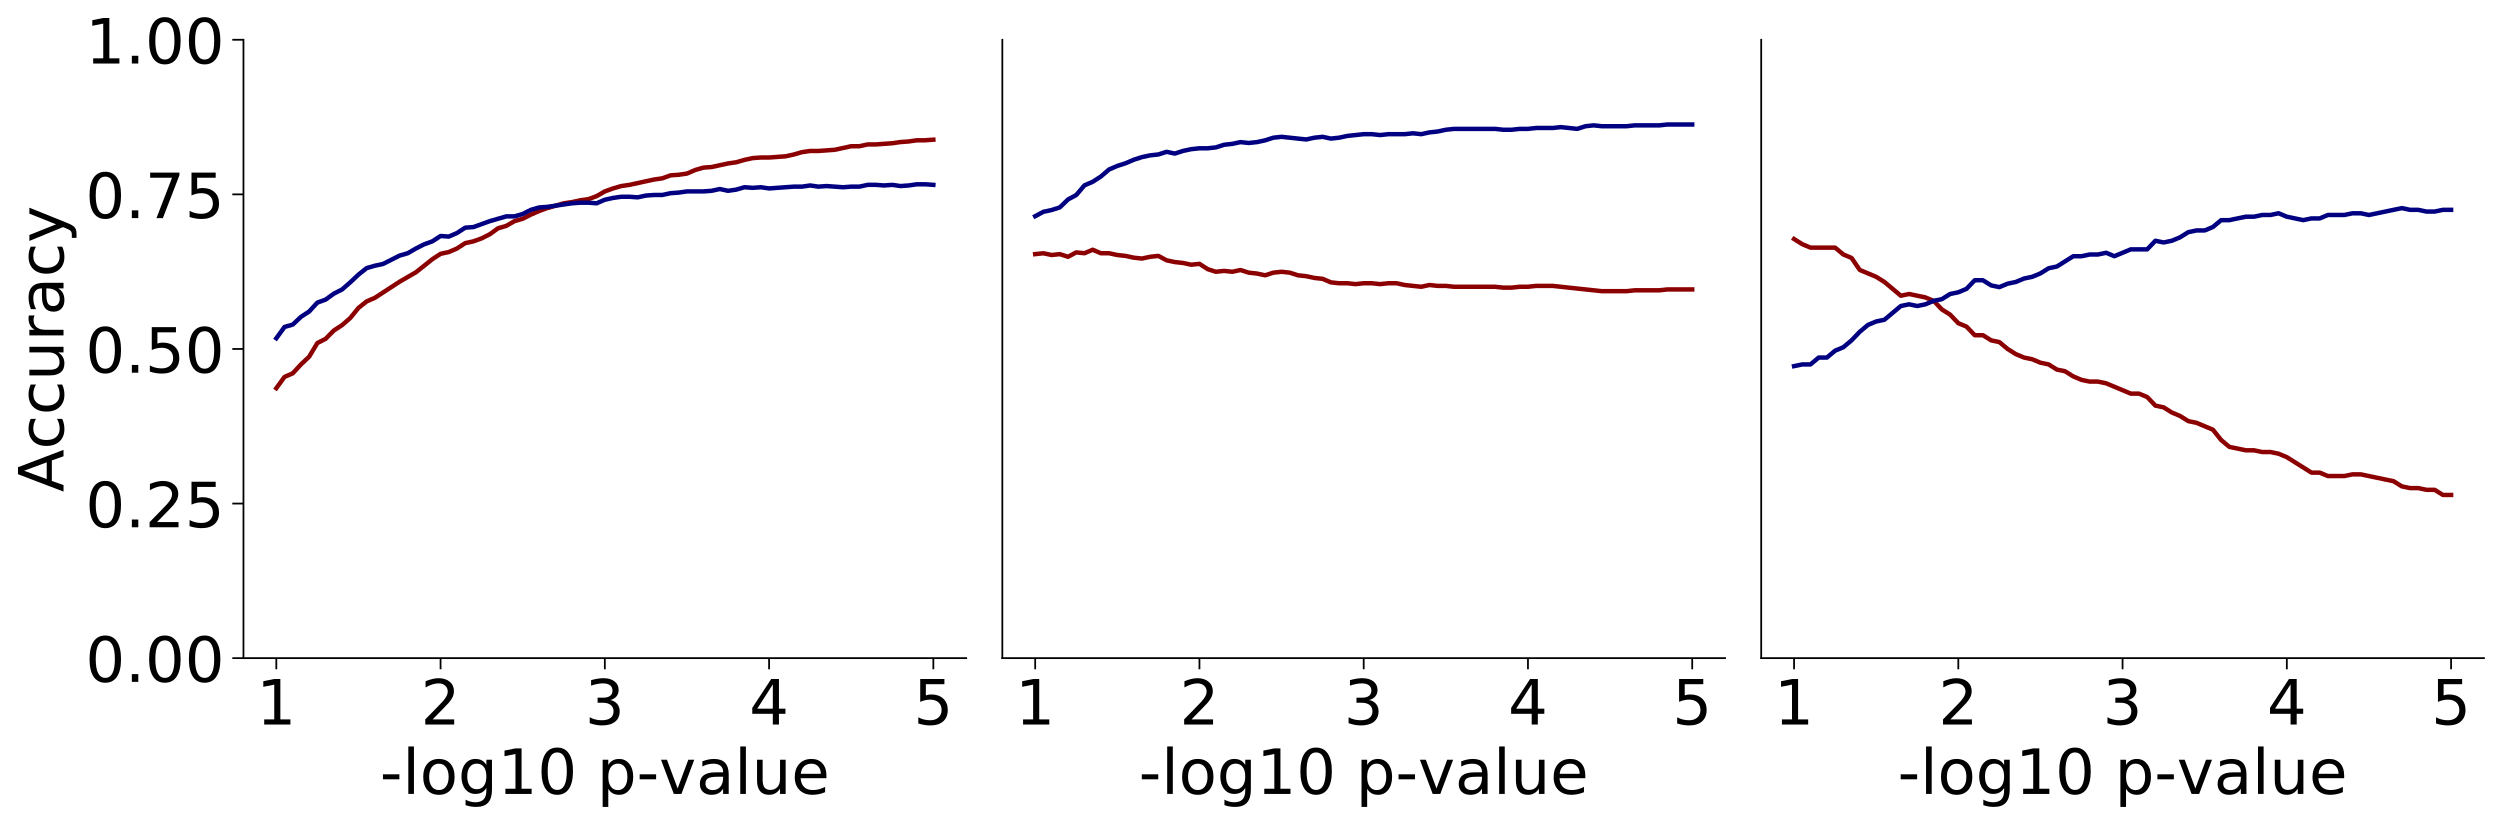
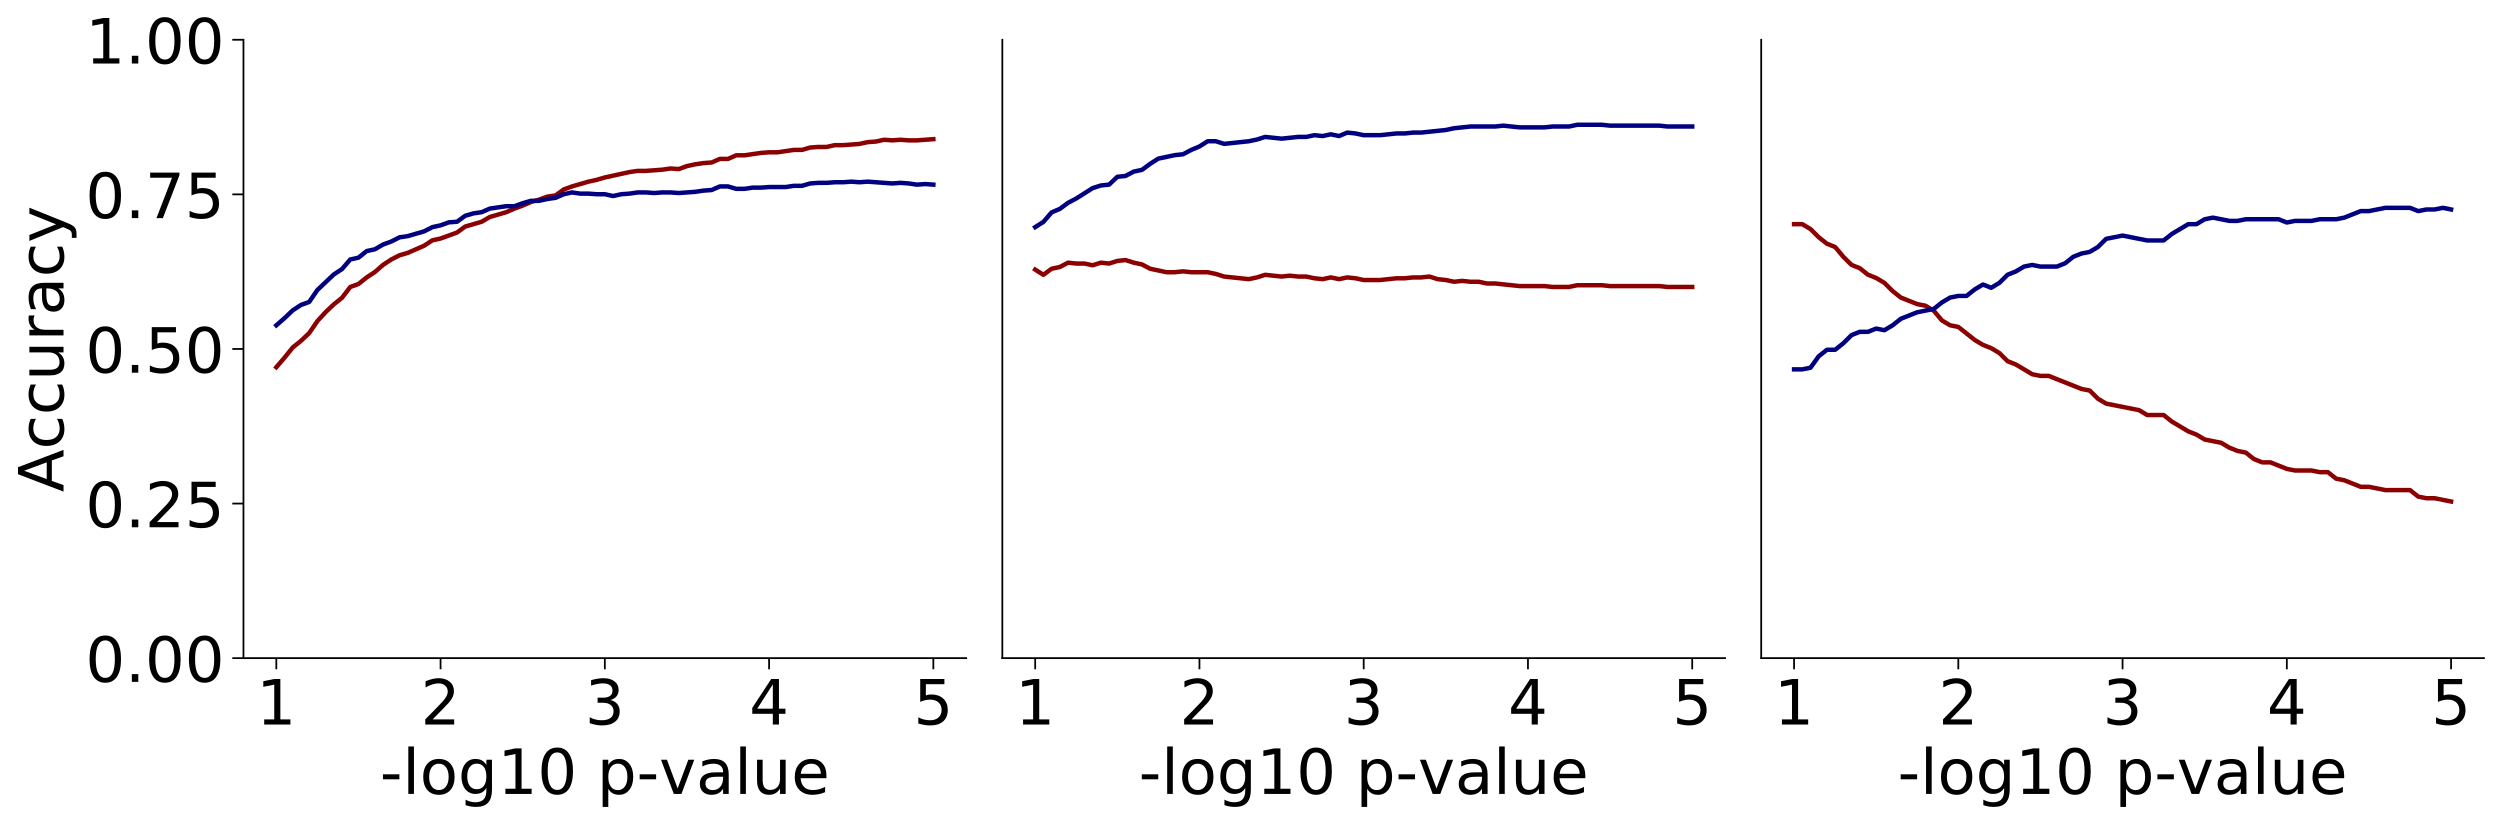
<svg xmlns="http://www.w3.org/2000/svg" xmlns:xlink="http://www.w3.org/1999/xlink" height="368.935pt" version="1.1" viewBox="0 0 1120.743 368.935" width="1120.743pt">
  <defs>
    <style type="text/css">
*{stroke-linecap:butt;stroke-linejoin:round;}
  </style>
  </defs>
  <g id="figure_1">
    <g id="patch_1">
      <path d="M 0 368.935  L 1120.743 368.935  L 1120.743 0  L 0 0  z " style="fill:none;" />
    </g>
    <g id="axes_1">
      <g id="patch_2">
        <path d="M 109.142 295.038  L 433.142 295.038  L 433.142 17.838  L 109.142 17.838  z " style="fill:none;" />
      </g>
      <g id="matplotlib.axis_1">
        <g id="xtick_1">
          <g id="line2d_1">
            <defs>
-               <path d="M 0 0  L 0 5  " id="mf6ce40c70f" style="stroke:#000000;stroke-width:0.8;" />
-             </defs>
-             <g>
-               <use style="stroke:#000000;stroke-width:0.8;" x="123.87" xlink:href="#mf6ce40c70f" y="295.038" />
+               <path d="M 0 0  L 0 5  " id="mcca55fee75" style="stroke:#000000;stroke-width:0.8;" />
+             </defs>
+             <g>
+               <use style="stroke:#000000;stroke-width:0.8;" x="123.87" xlink:href="#mcca55fee75" y="295.038" />
            </g>
          </g>
          <g id="text_1">
            <defs>
              <path d="M 12.406 8.297  L 28.516 8.297  L 28.516 63.922  L 10.984 60.406  L 10.984 69.391  L 28.422 72.906  L 38.281 72.906  L 38.281 8.297  L 54.391 8.297  L 54.391 0  L 12.406 0  z " id="DejaVuSans-49" />
            </defs>
            <g transform="translate(114.9623 324.8134)scale(0.28 -0.28)">
              <use xlink:href="#DejaVuSans-49" />
            </g>
          </g>
        </g>
        <g id="xtick_2">
          <g id="line2d_2">
            <g>
-               <use style="stroke:#000000;stroke-width:0.8;" x="197.506" xlink:href="#mf6ce40c70f" y="295.038" />
+               <use style="stroke:#000000;stroke-width:0.8;" x="197.506" xlink:href="#mcca55fee75" y="295.038" />
            </g>
          </g>
          <g id="text_2">
            <defs>
              <path d="M 19.188 8.297  L 53.609 8.297  L 53.609 0  L 7.328 0  L 7.328 8.297  Q 12.938 14.109 22.625 23.891  Q 32.328 33.688 34.812 36.531  Q 39.547 41.844 41.422 45.531  Q 43.312 49.219 43.312 52.781  Q 43.312 58.594 39.234 62.25  Q 35.156 65.922 28.609 65.922  Q 23.969 65.922 18.812 64.312  Q 13.672 62.703 7.812 59.422  L 7.812 69.391  Q 13.766 71.781 18.938 73  Q 24.125 74.219 28.422 74.219  Q 39.75 74.219 46.484 68.547  Q 53.219 62.891 53.219 53.422  Q 53.219 48.922 51.531 44.891  Q 49.859 40.875 45.406 35.406  Q 44.188 33.984 37.641 27.219  Q 31.109 20.453 19.188 8.297  z " id="DejaVuSans-50" />
            </defs>
            <g transform="translate(188.5986 324.8134)scale(0.28 -0.28)">
              <use xlink:href="#DejaVuSans-50" />
            </g>
          </g>
        </g>
        <g id="xtick_3">
          <g id="line2d_3">
            <g>
-               <use style="stroke:#000000;stroke-width:0.8;" x="271.142" xlink:href="#mf6ce40c70f" y="295.038" />
+               <use style="stroke:#000000;stroke-width:0.8;" x="271.142" xlink:href="#mcca55fee75" y="295.038" />
            </g>
          </g>
          <g id="text_3">
            <defs>
              <path d="M 40.578 39.312  Q 47.656 37.797 51.625 33  Q 55.609 28.219 55.609 21.188  Q 55.609 10.406 48.188 4.484  Q 40.766 -1.422 27.094 -1.422  Q 22.516 -1.422 17.656 -0.516  Q 12.797 0.391 7.625 2.203  L 7.625 11.719  Q 11.719 9.328 16.594 8.109  Q 21.484 6.891 26.812 6.891  Q 36.078 6.891 40.938 10.547  Q 45.797 14.203 45.797 21.188  Q 45.797 27.641 41.281 31.266  Q 36.766 34.906 28.719 34.906  L 20.219 34.906  L 20.219 43.016  L 29.109 43.016  Q 36.375 43.016 40.234 45.922  Q 44.094 48.828 44.094 54.297  Q 44.094 59.906 40.109 62.906  Q 36.141 65.922 28.719 65.922  Q 24.656 65.922 20.016 65.031  Q 15.375 64.156 9.812 62.312  L 9.812 71.094  Q 15.438 72.656 20.344 73.438  Q 25.25 74.219 29.594 74.219  Q 40.828 74.219 47.359 69.109  Q 53.906 64.016 53.906 55.328  Q 53.906 49.266 50.438 45.094  Q 46.969 40.922 40.578 39.312  z " id="DejaVuSans-51" />
            </defs>
            <g transform="translate(262.235 324.8134)scale(0.28 -0.28)">
              <use xlink:href="#DejaVuSans-51" />
            </g>
          </g>
        </g>
        <g id="xtick_4">
          <g id="line2d_4">
            <g>
-               <use style="stroke:#000000;stroke-width:0.8;" x="344.779" xlink:href="#mf6ce40c70f" y="295.038" />
+               <use style="stroke:#000000;stroke-width:0.8;" x="344.779" xlink:href="#mcca55fee75" y="295.038" />
            </g>
          </g>
          <g id="text_4">
            <defs>
              <path d="M 37.797 64.312  L 12.891 25.391  L 37.797 25.391  z M 35.203 72.906  L 47.609 72.906  L 47.609 25.391  L 58.016 25.391  L 58.016 17.188  L 47.609 17.188  L 47.609 0  L 37.797 0  L 37.797 17.188  L 4.891 17.188  L 4.891 26.703  z " id="DejaVuSans-52" />
            </defs>
            <g transform="translate(335.8714 324.8134)scale(0.28 -0.28)">
              <use xlink:href="#DejaVuSans-52" />
            </g>
          </g>
        </g>
        <g id="xtick_5">
          <g id="line2d_5">
            <g>
-               <use style="stroke:#000000;stroke-width:0.8;" x="418.415" xlink:href="#mf6ce40c70f" y="295.038" />
+               <use style="stroke:#000000;stroke-width:0.8;" x="418.415" xlink:href="#mcca55fee75" y="295.038" />
            </g>
          </g>
          <g id="text_5">
            <defs>
              <path d="M 10.797 72.906  L 49.516 72.906  L 49.516 64.594  L 19.828 64.594  L 19.828 46.734  Q 21.969 47.469 24.109 47.828  Q 26.266 48.188 28.422 48.188  Q 40.625 48.188 47.75 41.5  Q 54.891 34.812 54.891 23.391  Q 54.891 11.625 47.562 5.094  Q 40.234 -1.422 26.906 -1.422  Q 22.312 -1.422 17.547 -0.641  Q 12.797 0.141 7.719 1.703  L 7.719 11.625  Q 12.109 9.234 16.797 8.062  Q 21.484 6.891 26.703 6.891  Q 35.156 6.891 40.078 11.328  Q 45.016 15.766 45.016 23.391  Q 45.016 31 40.078 35.438  Q 35.156 39.891 26.703 39.891  Q 22.75 39.891 18.812 39.016  Q 14.891 38.141 10.797 36.281  z " id="DejaVuSans-53" />
            </defs>
            <g transform="translate(409.5077 324.8134)scale(0.28 -0.28)">
              <use xlink:href="#DejaVuSans-53" />
            </g>
          </g>
        </g>
        <g id="text_6">
          <defs>
            <path d="M 4.891 31.391  L 31.203 31.391  L 31.203 23.391  L 4.891 23.391  z " id="DejaVuSans-45" />
            <path d="M 9.422 75.984  L 18.406 75.984  L 18.406 0  L 9.422 0  z " id="DejaVuSans-108" />
            <path d="M 30.609 48.391  Q 23.391 48.391 19.188 42.75  Q 14.984 37.109 14.984 27.297  Q 14.984 17.484 19.156 11.844  Q 23.344 6.203 30.609 6.203  Q 37.797 6.203 41.984 11.859  Q 46.188 17.531 46.188 27.297  Q 46.188 37.016 41.984 42.703  Q 37.797 48.391 30.609 48.391  z M 30.609 56  Q 42.328 56 49.016 48.375  Q 55.719 40.766 55.719 27.297  Q 55.719 13.875 49.016 6.219  Q 42.328 -1.422 30.609 -1.422  Q 18.844 -1.422 12.172 6.219  Q 5.516 13.875 5.516 27.297  Q 5.516 40.766 12.172 48.375  Q 18.844 56 30.609 56  z " id="DejaVuSans-111" />
            <path d="M 45.406 27.984  Q 45.406 37.75 41.375 43.109  Q 37.359 48.484 30.078 48.484  Q 22.859 48.484 18.828 43.109  Q 14.797 37.75 14.797 27.984  Q 14.797 18.266 18.828 12.891  Q 22.859 7.516 30.078 7.516  Q 37.359 7.516 41.375 12.891  Q 45.406 18.266 45.406 27.984  z M 54.391 6.781  Q 54.391 -7.172 48.188 -13.984  Q 42 -20.797 29.203 -20.797  Q 24.469 -20.797 20.266 -20.094  Q 16.062 -19.391 12.109 -17.922  L 12.109 -9.188  Q 16.062 -11.328 19.922 -12.344  Q 23.781 -13.375 27.781 -13.375  Q 36.625 -13.375 41.016 -8.766  Q 45.406 -4.156 45.406 5.172  L 45.406 9.625  Q 42.625 4.781 38.281 2.391  Q 33.938 0 27.875 0  Q 17.828 0 11.672 7.656  Q 5.516 15.328 5.516 27.984  Q 5.516 40.672 11.672 48.328  Q 17.828 56 27.875 56  Q 33.938 56 38.281 53.609  Q 42.625 51.219 45.406 46.391  L 45.406 54.688  L 54.391 54.688  z " id="DejaVuSans-103" />
            <path d="M 31.781 66.406  Q 24.172 66.406 20.328 58.906  Q 16.5 51.422 16.5 36.375  Q 16.5 21.391 20.328 13.891  Q 24.172 6.391 31.781 6.391  Q 39.453 6.391 43.281 13.891  Q 47.125 21.391 47.125 36.375  Q 47.125 51.422 43.281 58.906  Q 39.453 66.406 31.781 66.406  z M 31.781 74.219  Q 44.047 74.219 50.516 64.516  Q 56.984 54.828 56.984 36.375  Q 56.984 17.969 50.516 8.266  Q 44.047 -1.422 31.781 -1.422  Q 19.531 -1.422 13.062 8.266  Q 6.594 17.969 6.594 36.375  Q 6.594 54.828 13.062 64.516  Q 19.531 74.219 31.781 74.219  z " id="DejaVuSans-48" />
            <path id="DejaVuSans-32" />
            <path d="M 18.109 8.203  L 18.109 -20.797  L 9.078 -20.797  L 9.078 54.688  L 18.109 54.688  L 18.109 46.391  Q 20.953 51.266 25.266 53.625  Q 29.594 56 35.594 56  Q 45.562 56 51.781 48.094  Q 58.016 40.188 58.016 27.297  Q 58.016 14.406 51.781 6.484  Q 45.562 -1.422 35.594 -1.422  Q 29.594 -1.422 25.266 0.953  Q 20.953 3.328 18.109 8.203  z M 48.688 27.297  Q 48.688 37.203 44.609 42.844  Q 40.531 48.484 33.406 48.484  Q 26.266 48.484 22.188 42.844  Q 18.109 37.203 18.109 27.297  Q 18.109 17.391 22.188 11.75  Q 26.266 6.109 33.406 6.109  Q 40.531 6.109 44.609 11.75  Q 48.688 17.391 48.688 27.297  z " id="DejaVuSans-112" />
            <path d="M 2.984 54.688  L 12.5 54.688  L 29.594 8.797  L 46.688 54.688  L 56.203 54.688  L 35.688 0  L 23.484 0  z " id="DejaVuSans-118" />
            <path d="M 34.281 27.484  Q 23.391 27.484 19.188 25  Q 14.984 22.516 14.984 16.5  Q 14.984 11.719 18.141 8.906  Q 21.297 6.109 26.703 6.109  Q 34.188 6.109 38.703 11.406  Q 43.219 16.703 43.219 25.484  L 43.219 27.484  z M 52.203 31.203  L 52.203 0  L 43.219 0  L 43.219 8.297  Q 40.141 3.328 35.547 0.953  Q 30.953 -1.422 24.312 -1.422  Q 15.922 -1.422 10.953 3.297  Q 6 8.016 6 15.922  Q 6 25.141 12.172 29.828  Q 18.359 34.516 30.609 34.516  L 43.219 34.516  L 43.219 35.406  Q 43.219 41.609 39.141 45  Q 35.062 48.391 27.688 48.391  Q 23 48.391 18.547 47.266  Q 14.109 46.141 10.016 43.891  L 10.016 52.203  Q 14.938 54.109 19.578 55.047  Q 24.219 56 28.609 56  Q 40.484 56 46.344 49.844  Q 52.203 43.703 52.203 31.203  z " id="DejaVuSans-97" />
            <path d="M 8.5 21.578  L 8.5 54.688  L 17.484 54.688  L 17.484 21.922  Q 17.484 14.156 20.5 10.266  Q 23.531 6.391 29.594 6.391  Q 36.859 6.391 41.078 11.031  Q 45.312 15.672 45.312 23.688  L 45.312 54.688  L 54.297 54.688  L 54.297 0  L 45.312 0  L 45.312 8.406  Q 42.047 3.422 37.719 1  Q 33.406 -1.422 27.688 -1.422  Q 18.266 -1.422 13.375 4.438  Q 8.5 10.297 8.5 21.578  z M 31.109 56  z " id="DejaVuSans-117" />
            <path d="M 56.203 29.594  L 56.203 25.203  L 14.891 25.203  Q 15.484 15.922 20.484 11.062  Q 25.484 6.203 34.422 6.203  Q 39.594 6.203 44.453 7.469  Q 49.312 8.734 54.109 11.281  L 54.109 2.781  Q 49.266 0.734 44.188 -0.344  Q 39.109 -1.422 33.891 -1.422  Q 20.797 -1.422 13.156 6.188  Q 5.516 13.812 5.516 26.812  Q 5.516 40.234 12.766 48.109  Q 20.016 56 32.328 56  Q 43.359 56 49.781 48.891  Q 56.203 41.797 56.203 29.594  z M 47.219 32.234  Q 47.125 39.594 43.094 43.984  Q 39.062 48.391 32.422 48.391  Q 24.906 48.391 20.391 44.141  Q 15.875 39.891 15.188 32.172  z " id="DejaVuSans-101" />
          </defs>
          <g transform="translate(170.3075 355.9122)scale(0.28 -0.28)">
            <use xlink:href="#DejaVuSans-45" />
            <use x="36.084" xlink:href="#DejaVuSans-108" />
            <use x="63.867" xlink:href="#DejaVuSans-111" />
            <use x="125.049" xlink:href="#DejaVuSans-103" />
            <use x="188.525" xlink:href="#DejaVuSans-49" />
            <use x="252.148" xlink:href="#DejaVuSans-48" />
            <use x="315.771" xlink:href="#DejaVuSans-32" />
            <use x="347.559" xlink:href="#DejaVuSans-112" />
            <use x="411.035" xlink:href="#DejaVuSans-45" />
            <use x="447.088" xlink:href="#DejaVuSans-118" />
            <use x="506.268" xlink:href="#DejaVuSans-97" />
            <use x="567.547" xlink:href="#DejaVuSans-108" />
            <use x="595.33" xlink:href="#DejaVuSans-117" />
            <use x="658.709" xlink:href="#DejaVuSans-101" />
          </g>
        </g>
      </g>
      <g id="matplotlib.axis_2">
        <g id="ytick_1">
          <g id="line2d_6">
            <defs>
-               <path d="M 0 0  L -5 0  " id="m9603eeb26a" style="stroke:#000000;stroke-width:0.8;" />
-             </defs>
-             <g>
-               <use style="stroke:#000000;stroke-width:0.8;" x="109.142" xlink:href="#m9603eeb26a" y="295.038" />
+               <path d="M 0 0  L -5 0  " id="m289a3513b4" style="stroke:#000000;stroke-width:0.8;" />
+             </defs>
+             <g>
+               <use style="stroke:#000000;stroke-width:0.8;" x="109.142" xlink:href="#m289a3513b4" y="295.038" />
            </g>
          </g>
          <g id="text_7">
            <defs>
              <path d="M 10.688 12.406  L 21 12.406  L 21 0  L 10.688 0  z " id="DejaVuSans-46" />
            </defs>
            <g transform="translate(38.29875 305.6756)scale(0.28 -0.28)">
              <use xlink:href="#DejaVuSans-48" />
              <use x="63.623" xlink:href="#DejaVuSans-46" />
              <use x="95.41" xlink:href="#DejaVuSans-48" />
              <use x="159.033" xlink:href="#DejaVuSans-48" />
            </g>
          </g>
        </g>
        <g id="ytick_2">
          <g id="line2d_7">
            <g>
-               <use style="stroke:#000000;stroke-width:0.8;" x="109.142" xlink:href="#m9603eeb26a" y="225.738" />
+               <use style="stroke:#000000;stroke-width:0.8;" x="109.142" xlink:href="#m289a3513b4" y="225.738" />
            </g>
          </g>
          <g id="text_8">
            <g transform="translate(38.29875 236.3756)scale(0.28 -0.28)">
              <use xlink:href="#DejaVuSans-48" />
              <use x="63.623" xlink:href="#DejaVuSans-46" />
              <use x="95.41" xlink:href="#DejaVuSans-50" />
              <use x="159.033" xlink:href="#DejaVuSans-53" />
            </g>
          </g>
        </g>
        <g id="ytick_3">
          <g id="line2d_8">
            <g>
-               <use style="stroke:#000000;stroke-width:0.8;" x="109.142" xlink:href="#m9603eeb26a" y="156.438" />
+               <use style="stroke:#000000;stroke-width:0.8;" x="109.142" xlink:href="#m289a3513b4" y="156.438" />
            </g>
          </g>
          <g id="text_9">
            <g transform="translate(38.29875 167.0756)scale(0.28 -0.28)">
              <use xlink:href="#DejaVuSans-48" />
              <use x="63.623" xlink:href="#DejaVuSans-46" />
              <use x="95.41" xlink:href="#DejaVuSans-53" />
              <use x="159.033" xlink:href="#DejaVuSans-48" />
            </g>
          </g>
        </g>
        <g id="ytick_4">
          <g id="line2d_9">
            <g>
-               <use style="stroke:#000000;stroke-width:0.8;" x="109.142" xlink:href="#m9603eeb26a" y="87.138" />
+               <use style="stroke:#000000;stroke-width:0.8;" x="109.142" xlink:href="#m289a3513b4" y="87.138" />
            </g>
          </g>
          <g id="text_10">
            <defs>
              <path d="M 8.203 72.906  L 55.078 72.906  L 55.078 68.703  L 28.609 0  L 18.312 0  L 43.219 64.594  L 8.203 64.594  z " id="DejaVuSans-55" />
            </defs>
            <g transform="translate(38.29875 97.77563)scale(0.28 -0.28)">
              <use xlink:href="#DejaVuSans-48" />
              <use x="63.623" xlink:href="#DejaVuSans-46" />
              <use x="95.41" xlink:href="#DejaVuSans-55" />
              <use x="159.033" xlink:href="#DejaVuSans-53" />
            </g>
          </g>
        </g>
        <g id="ytick_5">
          <g id="line2d_10">
            <g>
-               <use style="stroke:#000000;stroke-width:0.8;" x="109.142" xlink:href="#m9603eeb26a" y="17.838" />
+               <use style="stroke:#000000;stroke-width:0.8;" x="109.142" xlink:href="#m289a3513b4" y="17.838" />
            </g>
          </g>
          <g id="text_11">
            <g transform="translate(38.29875 28.47563)scale(0.28 -0.28)">
              <use xlink:href="#DejaVuSans-49" />
              <use x="63.623" xlink:href="#DejaVuSans-46" />
              <use x="95.41" xlink:href="#DejaVuSans-48" />
              <use x="159.033" xlink:href="#DejaVuSans-48" />
            </g>
          </g>
        </g>
        <g id="text_12">
          <defs>
            <path d="M 34.188 63.188  L 20.797 26.906  L 47.609 26.906  z M 28.609 72.906  L 39.797 72.906  L 67.578 0  L 57.328 0  L 50.688 18.703  L 17.828 18.703  L 11.188 0  L 0.781 0  z " id="DejaVuSans-65" />
            <path d="M 48.781 52.594  L 48.781 44.188  Q 44.969 46.297 41.141 47.344  Q 37.312 48.391 33.406 48.391  Q 24.656 48.391 19.812 42.844  Q 14.984 37.312 14.984 27.297  Q 14.984 17.281 19.812 11.734  Q 24.656 6.203 33.406 6.203  Q 37.312 6.203 41.141 7.25  Q 44.969 8.297 48.781 10.406  L 48.781 2.094  Q 45.016 0.344 40.984 -0.531  Q 36.969 -1.422 32.422 -1.422  Q 20.062 -1.422 12.781 6.344  Q 5.516 14.109 5.516 27.297  Q 5.516 40.672 12.859 48.328  Q 20.219 56 33.016 56  Q 37.156 56 41.109 55.141  Q 45.062 54.297 48.781 52.594  z " id="DejaVuSans-99" />
            <path d="M 41.109 46.297  Q 39.594 47.172 37.812 47.578  Q 36.031 48 33.891 48  Q 26.266 48 22.188 43.047  Q 18.109 38.094 18.109 28.812  L 18.109 0  L 9.078 0  L 9.078 54.688  L 18.109 54.688  L 18.109 46.188  Q 20.953 51.172 25.484 53.578  Q 30.031 56 36.531 56  Q 37.453 56 38.578 55.875  Q 39.703 55.766 41.062 55.516  z " id="DejaVuSans-114" />
            <path d="M 32.172 -5.078  Q 28.375 -14.844 24.75 -17.812  Q 21.141 -20.797 15.094 -20.797  L 7.906 -20.797  L 7.906 -13.281  L 13.188 -13.281  Q 16.891 -13.281 18.938 -11.516  Q 21 -9.766 23.484 -3.219  L 25.094 0.875  L 2.984 54.688  L 12.5 54.688  L 29.594 11.922  L 46.688 54.688  L 56.203 54.688  z " id="DejaVuSans-121" />
          </defs>
          <g transform="translate(28.47563 220.5994)rotate(-90)scale(0.28 -0.28)">
            <use xlink:href="#DejaVuSans-65" />
            <use x="68.393" xlink:href="#DejaVuSans-99" />
            <use x="123.373" xlink:href="#DejaVuSans-99" />
            <use x="178.354" xlink:href="#DejaVuSans-117" />
            <use x="241.732" xlink:href="#DejaVuSans-114" />
            <use x="282.846" xlink:href="#DejaVuSans-97" />
            <use x="344.125" xlink:href="#DejaVuSans-99" />
            <use x="399.105" xlink:href="#DejaVuSans-121" />
          </g>
        </g>
      </g>
      <g id="line2d_11">
-         <path clip-path="url(#p3652ba1124)" d="M 123.87 174.029  L 127.552 168.965  L 131.233 167.366  L 134.915 163.368  L 138.597 159.903  L 142.279 153.772  L 145.961 151.907  L 149.643 148.175  L 153.324 145.776  L 157.006 142.578  L 160.688 138.047  L 164.37 135.115  L 168.052 133.516  L 171.733 131.117  L 175.415 128.718  L 179.097 126.319  L 182.779 124.187  L 186.461 122.054  L 190.143 119.122  L 193.824 116.191  L 197.506 113.792  L 201.188 112.992  L 204.87 111.393  L 208.552 108.994  L 212.233 108.194  L 215.915 106.862  L 219.597 104.996  L 223.279 102.331  L 226.961 101.264  L 230.643 99.132  L 234.324 98.066  L 238.006 96.2  L 241.688 94.601  L 245.37 93.268  L 249.052 92.202  L 252.733 91.136  L 256.415 90.603  L 260.097 89.803  L 263.779 89.27  L 267.461 87.937  L 271.142 85.805  L 274.824 84.472  L 278.506 83.406  L 282.188 82.873  L 285.87 82.074  L 289.552 81.274  L 293.233 80.474  L 296.915 79.941  L 300.597 78.609  L 304.279 78.342  L 307.961 77.809  L 311.642 76.21  L 315.324 75.144  L 319.006 74.877  L 322.688 74.077  L 326.37 73.278  L 330.052 72.745  L 333.733 71.679  L 337.415 70.879  L 341.097 70.612  L 344.779 70.612  L 348.461 70.346  L 352.142 70.079  L 355.824 69.28  L 359.506 68.214  L 363.188 67.681  L 366.87 67.681  L 370.552 67.414  L 374.233 67.147  L 377.915 66.348  L 381.597 65.548  L 385.279 65.548  L 388.961 64.749  L 392.642 64.749  L 396.324 64.482  L 400.006 64.216  L 403.688 63.682  L 407.37 63.416  L 411.052 62.883  L 414.733 62.883  L 418.415 62.616  " style="fill:none;stroke:#8b0000;stroke-linecap:square;stroke-width:2;" />
+         <path clip-path="url(#p6871088eb1)" d="M 123.87 164.622  L 127.552 160.329  L 131.233 155.767  L 134.915 152.815  L 138.597 149.327  L 142.279 143.96  L 145.961 139.935  L 149.643 136.446  L 153.324 133.494  L 157.006 128.664  L 160.688 127.322  L 164.37 124.371  L 168.052 121.956  L 171.733 118.735  L 175.415 116.32  L 179.097 114.442  L 182.779 113.368  L 186.461 111.758  L 190.143 110.148  L 193.824 107.733  L 197.506 106.928  L 201.188 105.587  L 204.87 104.245  L 208.552 101.561  L 212.233 100.488  L 215.915 99.415  L 219.597 97.268  L 223.279 96.194  L 226.961 95.121  L 230.643 93.511  L 234.324 92.169  L 238.006 90.559  L 241.688 89.486  L 245.37 88.144  L 249.052 87.607  L 252.733 84.924  L 256.415 83.582  L 260.097 82.509  L 263.779 81.435  L 267.461 80.63  L 271.142 79.557  L 274.824 78.752  L 278.506 77.947  L 282.188 77.142  L 285.87 76.605  L 289.552 76.605  L 293.233 76.337  L 296.915 76.069  L 300.597 75.532  L 304.279 75.8  L 307.961 74.459  L 311.642 73.653  L 315.324 73.117  L 319.006 72.848  L 322.688 71.238  L 326.37 71.238  L 330.052 69.628  L 333.733 69.628  L 337.415 69.092  L 341.097 68.555  L 344.779 68.287  L 348.461 68.287  L 352.142 67.75  L 355.824 67.213  L 359.506 67.213  L 363.188 66.14  L 366.87 65.872  L 370.552 65.872  L 374.233 65.066  L 377.915 65.066  L 381.597 64.798  L 385.279 64.53  L 388.961 63.725  L 392.642 63.456  L 396.324 62.651  L 400.006 62.92  L 403.688 62.651  L 407.37 62.92  L 411.052 62.92  L 414.733 62.651  L 418.415 62.383  " style="fill:none;stroke:#8b0000;stroke-linecap:square;stroke-width:2;" />
      </g>
      <g id="line2d_12">
-         <path clip-path="url(#p3652ba1124)" d="M 123.87 151.64  L 127.552 146.576  L 131.233 145.51  L 134.915 142.045  L 138.597 139.646  L 142.279 135.648  L 145.961 134.315  L 149.643 131.65  L 153.324 129.784  L 157.006 126.586  L 160.688 123.121  L 164.37 120.189  L 168.052 119.122  L 171.733 118.323  L 175.415 116.457  L 179.097 114.591  L 182.779 113.525  L 186.461 111.393  L 190.143 109.527  L 193.824 108.194  L 197.506 105.796  L 201.188 106.062  L 204.87 104.463  L 208.552 102.064  L 212.233 101.797  L 215.915 100.465  L 219.597 99.132  L 223.279 98.066  L 226.961 97  L 230.643 97  L 234.324 95.934  L 238.006 94.068  L 241.688 93.002  L 245.37 92.735  L 249.052 92.202  L 252.733 91.669  L 256.415 91.136  L 260.097 90.869  L 263.779 90.869  L 267.461 91.136  L 271.142 89.537  L 274.824 88.737  L 278.506 88.204  L 282.188 88.204  L 285.87 88.471  L 289.552 87.671  L 293.233 87.404  L 296.915 87.404  L 300.597 86.605  L 304.279 86.338  L 307.961 85.805  L 311.642 85.805  L 315.324 85.805  L 319.006 85.539  L 322.688 84.739  L 326.37 85.539  L 330.052 85.006  L 333.733 83.939  L 337.415 84.206  L 341.097 83.939  L 344.779 84.472  L 348.461 84.206  L 352.142 83.939  L 355.824 83.673  L 359.506 83.673  L 363.188 83.14  L 366.87 83.673  L 370.552 83.406  L 374.233 83.673  L 377.915 83.939  L 381.597 83.673  L 385.279 83.673  L 388.961 82.873  L 392.642 82.873  L 396.324 83.14  L 400.006 82.873  L 403.688 83.406  L 407.37 83.14  L 411.052 82.607  L 414.733 82.607  L 418.415 82.873  " style="fill:none;stroke:#000080;stroke-linecap:square;stroke-width:2;" />
+         <path clip-path="url(#p6871088eb1)" d="M 123.87 145.838  L 127.552 142.618  L 131.233 139.13  L 134.915 136.714  L 138.597 135.373  L 142.279 130.006  L 145.961 126.517  L 149.643 123.029  L 153.324 120.614  L 157.006 116.32  L 160.688 115.515  L 164.37 112.563  L 168.052 111.758  L 171.733 109.612  L 175.415 108.27  L 179.097 106.392  L 182.779 105.855  L 186.461 104.781  L 190.143 103.708  L 193.824 101.83  L 197.506 101.025  L 201.188 99.683  L 204.87 99.415  L 208.552 96.731  L 212.233 95.658  L 215.915 95.121  L 219.597 93.511  L 223.279 92.974  L 226.961 92.438  L 230.643 92.438  L 234.324 91.096  L 238.006 90.023  L 241.688 90.023  L 245.37 89.217  L 249.052 88.681  L 252.733 87.071  L 256.415 86.266  L 260.097 86.802  L 263.779 86.802  L 267.461 87.071  L 271.142 87.071  L 274.824 87.876  L 278.506 87.071  L 282.188 86.802  L 285.87 86.266  L 289.552 86.266  L 293.233 86.534  L 296.915 86.266  L 300.597 86.266  L 304.279 86.534  L 307.961 86.266  L 311.642 85.997  L 315.324 85.461  L 319.006 85.192  L 322.688 83.582  L 326.37 83.582  L 330.052 84.656  L 333.733 84.656  L 337.415 84.119  L 341.097 84.119  L 344.779 83.851  L 348.461 83.851  L 352.142 83.851  L 355.824 83.314  L 359.506 83.314  L 363.188 82.241  L 366.87 81.972  L 370.552 81.972  L 374.233 81.704  L 377.915 81.704  L 381.597 81.435  L 385.279 81.704  L 388.961 81.435  L 392.642 81.704  L 396.324 81.972  L 400.006 82.241  L 403.688 81.972  L 407.37 82.241  L 411.052 82.777  L 414.733 82.509  L 418.415 82.777  " style="fill:none;stroke:#000080;stroke-linecap:square;stroke-width:2;" />
      </g>
      <g id="patch_3">
        <path d="M 109.142 295.038  L 109.142 17.838  " style="fill:none;stroke:#000000;stroke-linecap:square;stroke-linejoin:miter;stroke-width:0.8;" />
      </g>
      <g id="patch_4">
        <path d="M 109.142 295.038  L 433.142 295.038  " style="fill:none;stroke:#000000;stroke-linecap:square;stroke-linejoin:miter;stroke-width:0.8;" />
      </g>
    </g>
    <g id="axes_2">
      <g id="patch_5">
        <path d="M 449.342 295.038  L 773.342 295.038  L 773.342 17.838  L 449.342 17.838  z " style="fill:none;" />
      </g>
      <g id="matplotlib.axis_3">
        <g id="xtick_6">
          <g id="line2d_13">
            <g>
-               <use style="stroke:#000000;stroke-width:0.8;" x="464.07" xlink:href="#mf6ce40c70f" y="295.038" />
+               <use style="stroke:#000000;stroke-width:0.8;" x="464.07" xlink:href="#mcca55fee75" y="295.038" />
            </g>
          </g>
          <g id="text_13">
            <g transform="translate(455.1623 324.8134)scale(0.28 -0.28)">
              <use xlink:href="#DejaVuSans-49" />
            </g>
          </g>
        </g>
        <g id="xtick_7">
          <g id="line2d_14">
            <g>
-               <use style="stroke:#000000;stroke-width:0.8;" x="537.706" xlink:href="#mf6ce40c70f" y="295.038" />
+               <use style="stroke:#000000;stroke-width:0.8;" x="537.706" xlink:href="#mcca55fee75" y="295.038" />
            </g>
          </g>
          <g id="text_14">
            <g transform="translate(528.7986 324.8134)scale(0.28 -0.28)">
              <use xlink:href="#DejaVuSans-50" />
            </g>
          </g>
        </g>
        <g id="xtick_8">
          <g id="line2d_15">
            <g>
-               <use style="stroke:#000000;stroke-width:0.8;" x="611.342" xlink:href="#mf6ce40c70f" y="295.038" />
+               <use style="stroke:#000000;stroke-width:0.8;" x="611.342" xlink:href="#mcca55fee75" y="295.038" />
            </g>
          </g>
          <g id="text_15">
            <g transform="translate(602.435 324.8134)scale(0.28 -0.28)">
              <use xlink:href="#DejaVuSans-51" />
            </g>
          </g>
        </g>
        <g id="xtick_9">
          <g id="line2d_16">
            <g>
-               <use style="stroke:#000000;stroke-width:0.8;" x="684.979" xlink:href="#mf6ce40c70f" y="295.038" />
+               <use style="stroke:#000000;stroke-width:0.8;" x="684.979" xlink:href="#mcca55fee75" y="295.038" />
            </g>
          </g>
          <g id="text_16">
            <g transform="translate(676.0714 324.8134)scale(0.28 -0.28)">
              <use xlink:href="#DejaVuSans-52" />
            </g>
          </g>
        </g>
        <g id="xtick_10">
          <g id="line2d_17">
            <g>
-               <use style="stroke:#000000;stroke-width:0.8;" x="758.615" xlink:href="#mf6ce40c70f" y="295.038" />
+               <use style="stroke:#000000;stroke-width:0.8;" x="758.615" xlink:href="#mcca55fee75" y="295.038" />
            </g>
          </g>
          <g id="text_17">
            <g transform="translate(749.7077 324.8134)scale(0.28 -0.28)">
              <use xlink:href="#DejaVuSans-53" />
            </g>
          </g>
        </g>
        <g id="text_18">
          <g transform="translate(510.5075 355.9122)scale(0.28 -0.28)">
            <use xlink:href="#DejaVuSans-45" />
            <use x="36.084" xlink:href="#DejaVuSans-108" />
            <use x="63.867" xlink:href="#DejaVuSans-111" />
            <use x="125.049" xlink:href="#DejaVuSans-103" />
            <use x="188.525" xlink:href="#DejaVuSans-49" />
            <use x="252.148" xlink:href="#DejaVuSans-48" />
            <use x="315.771" xlink:href="#DejaVuSans-32" />
            <use x="347.559" xlink:href="#DejaVuSans-112" />
            <use x="411.035" xlink:href="#DejaVuSans-45" />
            <use x="447.088" xlink:href="#DejaVuSans-118" />
            <use x="506.268" xlink:href="#DejaVuSans-97" />
            <use x="567.547" xlink:href="#DejaVuSans-108" />
            <use x="595.33" xlink:href="#DejaVuSans-117" />
            <use x="658.709" xlink:href="#DejaVuSans-101" />
          </g>
        </g>
      </g>
      <g id="matplotlib.axis_4">
        <g id="ytick_6" />
        <g id="ytick_7" />
        <g id="ytick_8" />
        <g id="ytick_9" />
        <g id="ytick_10" />
      </g>
      <g id="line2d_18">
-         <path clip-path="url(#p53a8160923)" d="M 464.07 113.929  L 467.752 113.533  L 471.433 114.324  L 475.115 113.929  L 478.797 115.115  L 482.479 113.138  L 486.161 113.533  L 489.842 111.951  L 493.524 113.533  L 497.206 113.533  L 500.888 114.324  L 504.57 114.719  L 508.252 115.51  L 511.933 115.906  L 515.615 115.115  L 519.297 114.719  L 522.979 116.697  L 526.661 117.487  L 530.342 117.883  L 534.024 118.674  L 537.706 118.278  L 541.388 120.651  L 545.07 121.837  L 548.752 121.442  L 552.433 121.837  L 556.115 121.046  L 559.797 122.233  L 563.479 122.628  L 567.161 123.419  L 570.842 122.233  L 574.524 121.837  L 578.206 122.233  L 581.888 123.419  L 585.57 123.814  L 589.252 124.605  L 592.933 125.001  L 596.615 126.582  L 600.297 126.978  L 603.979 126.978  L 607.661 127.373  L 611.342 126.978  L 615.024 126.978  L 618.706 127.373  L 622.388 126.978  L 626.07 126.978  L 629.752 127.769  L 633.433 128.164  L 637.115 128.56  L 640.797 127.769  L 644.479 128.164  L 648.161 128.164  L 651.842 128.56  L 655.524 128.56  L 659.206 128.56  L 662.888 128.56  L 666.57 128.56  L 670.252 128.56  L 673.933 128.955  L 677.615 128.955  L 681.297 128.56  L 684.979 128.56  L 688.661 128.164  L 692.342 128.164  L 696.024 128.164  L 699.706 128.56  L 703.388 128.955  L 707.07 129.351  L 710.752 129.746  L 714.433 130.141  L 718.115 130.537  L 721.797 130.537  L 725.479 130.537  L 729.161 130.537  L 732.842 130.141  L 736.524 130.141  L 740.206 130.141  L 743.888 130.141  L 747.57 129.746  L 751.252 129.746  L 754.933 129.746  L 758.615 129.746  " style="fill:none;stroke:#8b0000;stroke-linecap:square;stroke-width:2;" />
+         <path clip-path="url(#pca626468e7)" d="M 464.07 120.864  L 467.752 123.197  L 471.433 120.476  L 475.115 119.698  L 478.797 117.754  L 482.479 118.143  L 486.161 118.143  L 489.842 118.921  L 493.524 117.754  L 497.206 118.143  L 500.888 116.977  L 504.57 116.588  L 508.252 117.754  L 511.933 118.532  L 515.615 120.476  L 519.297 121.253  L 522.979 122.031  L 526.661 122.031  L 530.342 121.642  L 534.024 122.031  L 537.706 122.031  L 541.388 122.031  L 545.07 122.808  L 548.752 123.975  L 552.433 124.363  L 556.115 124.752  L 559.797 125.141  L 563.479 124.363  L 567.161 123.197  L 570.842 123.586  L 574.524 123.975  L 578.206 123.586  L 581.888 123.975  L 585.57 123.975  L 589.252 124.752  L 592.933 125.141  L 596.615 124.363  L 600.297 125.141  L 603.979 124.363  L 607.661 124.752  L 611.342 125.53  L 615.024 125.53  L 618.706 125.53  L 622.388 125.141  L 626.07 124.752  L 629.752 124.752  L 633.433 124.363  L 637.115 124.363  L 640.797 123.975  L 644.479 125.141  L 648.161 125.53  L 651.842 126.307  L 655.524 125.919  L 659.206 126.307  L 662.888 126.307  L 666.57 127.085  L 670.252 127.085  L 673.933 127.474  L 677.615 127.862  L 681.297 128.251  L 684.979 128.251  L 688.661 128.251  L 692.342 128.251  L 696.024 128.64  L 699.706 128.64  L 703.388 128.64  L 707.07 127.862  L 710.752 127.862  L 714.433 127.862  L 718.115 127.862  L 721.797 128.251  L 725.479 128.251  L 729.161 128.251  L 732.842 128.251  L 736.524 128.251  L 740.206 128.251  L 743.888 128.251  L 747.57 128.64  L 751.252 128.64  L 754.933 128.64  L 758.615 128.64  " style="fill:none;stroke:#8b0000;stroke-linecap:square;stroke-width:2;" />
      </g>
      <g id="line2d_19">
-         <path clip-path="url(#p53a8160923)" d="M 464.07 96.925  L 467.752 94.948  L 471.433 94.157  L 475.115 92.97  L 478.797 89.412  L 482.479 87.434  L 486.161 83.085  L 489.842 81.503  L 493.524 79.13  L 497.206 75.967  L 500.888 74.385  L 504.57 73.199  L 508.252 71.617  L 511.933 70.431  L 515.615 69.64  L 519.297 69.244  L 522.979 68.058  L 526.661 68.849  L 530.342 67.663  L 534.024 66.872  L 537.706 66.476  L 541.388 66.476  L 545.07 66.081  L 548.752 64.895  L 552.433 64.499  L 556.115 63.708  L 559.797 64.104  L 563.479 63.708  L 567.161 62.917  L 570.842 61.731  L 574.524 61.336  L 578.206 61.731  L 581.888 62.127  L 585.57 62.522  L 589.252 61.731  L 592.933 61.336  L 596.615 62.127  L 600.297 61.731  L 603.979 60.94  L 607.661 60.545  L 611.342 60.149  L 615.024 60.149  L 618.706 60.545  L 622.388 60.149  L 626.07 60.149  L 629.752 60.149  L 633.433 59.754  L 637.115 60.149  L 640.797 59.358  L 644.479 58.963  L 648.161 58.172  L 651.842 57.777  L 655.524 57.777  L 659.206 57.777  L 662.888 57.777  L 666.57 57.777  L 670.252 57.777  L 673.933 58.172  L 677.615 58.172  L 681.297 57.777  L 684.979 57.777  L 688.661 57.381  L 692.342 57.381  L 696.024 57.381  L 699.706 56.986  L 703.388 57.381  L 707.07 57.777  L 710.752 56.59  L 714.433 56.195  L 718.115 56.59  L 721.797 56.59  L 725.479 56.59  L 729.161 56.59  L 732.842 56.195  L 736.524 56.195  L 740.206 56.195  L 743.888 56.195  L 747.57 55.8  L 751.252 55.8  L 754.933 55.8  L 758.615 55.8  " style="fill:none;stroke:#000080;stroke-linecap:square;stroke-width:2;" />
+         <path clip-path="url(#pca626468e7)" d="M 464.07 101.814  L 467.752 99.482  L 471.433 95.205  L 475.115 93.65  L 478.797 90.928  L 482.479 88.985  L 486.161 86.652  L 489.842 84.319  L 493.524 83.153  L 497.206 82.764  L 500.888 79.265  L 504.57 78.876  L 508.252 76.932  L 511.933 76.155  L 515.615 73.433  L 519.297 71.101  L 522.979 70.323  L 526.661 69.546  L 530.342 69.157  L 534.024 67.213  L 537.706 65.658  L 541.388 63.325  L 545.07 63.325  L 548.752 64.491  L 552.433 64.103  L 556.115 63.714  L 559.797 63.325  L 563.479 62.547  L 567.161 61.381  L 570.842 61.77  L 574.524 62.159  L 578.206 61.77  L 581.888 61.381  L 585.57 61.381  L 589.252 60.604  L 592.933 60.992  L 596.615 60.215  L 600.297 60.992  L 603.979 59.437  L 607.661 59.826  L 611.342 60.604  L 615.024 60.604  L 618.706 60.604  L 622.388 60.215  L 626.07 59.826  L 629.752 59.826  L 633.433 59.437  L 637.115 59.437  L 640.797 59.048  L 644.479 58.66  L 648.161 58.271  L 651.842 57.493  L 655.524 57.105  L 659.206 56.716  L 662.888 56.716  L 666.57 56.716  L 670.252 56.716  L 673.933 56.327  L 677.615 56.716  L 681.297 57.105  L 684.979 57.105  L 688.661 57.105  L 692.342 57.105  L 696.024 56.716  L 699.706 56.716  L 703.388 56.716  L 707.07 55.938  L 710.752 55.938  L 714.433 55.938  L 718.115 55.938  L 721.797 56.327  L 725.479 56.327  L 729.161 56.327  L 732.842 56.327  L 736.524 56.327  L 740.206 56.327  L 743.888 56.327  L 747.57 56.716  L 751.252 56.716  L 754.933 56.716  L 758.615 56.716  " style="fill:none;stroke:#000080;stroke-linecap:square;stroke-width:2;" />
      </g>
      <g id="patch_6">
        <path d="M 449.342 295.038  L 449.342 17.838  " style="fill:none;stroke:#000000;stroke-linecap:square;stroke-linejoin:miter;stroke-width:0.8;" />
      </g>
      <g id="patch_7">
        <path d="M 449.342 295.038  L 773.342 295.038  " style="fill:none;stroke:#000000;stroke-linecap:square;stroke-linejoin:miter;stroke-width:0.8;" />
      </g>
    </g>
    <g id="axes_3">
      <g id="patch_8">
        <path d="M 789.543 295.038  L 1113.543 295.038  L 1113.543 17.838  L 789.543 17.838  z " style="fill:none;" />
      </g>
      <g id="matplotlib.axis_5">
        <g id="xtick_11">
          <g id="line2d_20">
            <g>
-               <use style="stroke:#000000;stroke-width:0.8;" x="804.27" xlink:href="#mf6ce40c70f" y="295.038" />
+               <use style="stroke:#000000;stroke-width:0.8;" x="804.27" xlink:href="#mcca55fee75" y="295.038" />
            </g>
          </g>
          <g id="text_19">
            <g transform="translate(795.3623 324.8134)scale(0.28 -0.28)">
              <use xlink:href="#DejaVuSans-49" />
            </g>
          </g>
        </g>
        <g id="xtick_12">
          <g id="line2d_21">
            <g>
-               <use style="stroke:#000000;stroke-width:0.8;" x="877.906" xlink:href="#mf6ce40c70f" y="295.038" />
+               <use style="stroke:#000000;stroke-width:0.8;" x="877.906" xlink:href="#mcca55fee75" y="295.038" />
            </g>
          </g>
          <g id="text_20">
            <g transform="translate(868.9986 324.8134)scale(0.28 -0.28)">
              <use xlink:href="#DejaVuSans-50" />
            </g>
          </g>
        </g>
        <g id="xtick_13">
          <g id="line2d_22">
            <g>
-               <use style="stroke:#000000;stroke-width:0.8;" x="951.543" xlink:href="#mf6ce40c70f" y="295.038" />
+               <use style="stroke:#000000;stroke-width:0.8;" x="951.543" xlink:href="#mcca55fee75" y="295.038" />
            </g>
          </g>
          <g id="text_21">
            <g transform="translate(942.635 324.8134)scale(0.28 -0.28)">
              <use xlink:href="#DejaVuSans-51" />
            </g>
          </g>
        </g>
        <g id="xtick_14">
          <g id="line2d_23">
            <g>
-               <use style="stroke:#000000;stroke-width:0.8;" x="1025.179" xlink:href="#mf6ce40c70f" y="295.038" />
+               <use style="stroke:#000000;stroke-width:0.8;" x="1025.179" xlink:href="#mcca55fee75" y="295.038" />
            </g>
          </g>
          <g id="text_22">
            <g transform="translate(1016.271 324.8134)scale(0.28 -0.28)">
              <use xlink:href="#DejaVuSans-52" />
            </g>
          </g>
        </g>
        <g id="xtick_15">
          <g id="line2d_24">
            <g>
-               <use style="stroke:#000000;stroke-width:0.8;" x="1098.815" xlink:href="#mf6ce40c70f" y="295.038" />
+               <use style="stroke:#000000;stroke-width:0.8;" x="1098.815" xlink:href="#mcca55fee75" y="295.038" />
            </g>
          </g>
          <g id="text_23">
            <g transform="translate(1089.908 324.8134)scale(0.28 -0.28)">
              <use xlink:href="#DejaVuSans-53" />
            </g>
          </g>
        </g>
        <g id="text_24">
          <g transform="translate(850.7075 355.9122)scale(0.28 -0.28)">
            <use xlink:href="#DejaVuSans-45" />
            <use x="36.084" xlink:href="#DejaVuSans-108" />
            <use x="63.867" xlink:href="#DejaVuSans-111" />
            <use x="125.049" xlink:href="#DejaVuSans-103" />
            <use x="188.525" xlink:href="#DejaVuSans-49" />
            <use x="252.148" xlink:href="#DejaVuSans-48" />
            <use x="315.771" xlink:href="#DejaVuSans-32" />
            <use x="347.559" xlink:href="#DejaVuSans-112" />
            <use x="411.035" xlink:href="#DejaVuSans-45" />
            <use x="447.088" xlink:href="#DejaVuSans-118" />
            <use x="506.268" xlink:href="#DejaVuSans-97" />
            <use x="567.547" xlink:href="#DejaVuSans-108" />
            <use x="595.33" xlink:href="#DejaVuSans-117" />
            <use x="658.709" xlink:href="#DejaVuSans-101" />
          </g>
        </g>
      </g>
      <g id="matplotlib.axis_6">
        <g id="ytick_11" />
        <g id="ytick_12" />
        <g id="ytick_13" />
        <g id="ytick_14" />
        <g id="ytick_15" />
      </g>
      <g id="line2d_25">
-         <path clip-path="url(#p6b12ae21bc)" d="M 804.27 107.158  L 807.952 109.468  L 811.633 111.008  L 815.315 111.008  L 818.997 111.008  L 822.679 111.008  L 826.361 114.088  L 830.043 115.628  L 833.724 121.018  L 837.406 122.558  L 841.088 124.098  L 844.77 126.408  L 848.452 129.488  L 852.133 132.568  L 855.815 131.798  L 859.497 132.568  L 863.179 133.338  L 866.861 134.878  L 870.543 138.728  L 874.224 141.038  L 877.906 144.888  L 881.588 146.428  L 885.27 150.278  L 888.952 150.278  L 892.633 152.588  L 896.315 153.358  L 899.997 156.438  L 903.679 158.748  L 907.361 160.288  L 911.043 161.058  L 914.724 162.598  L 918.406 163.368  L 922.088 165.678  L 925.77 166.448  L 929.452 168.758  L 933.133 170.298  L 936.815 171.068  L 940.497 171.068  L 944.179 171.838  L 947.861 173.378  L 951.543 174.918  L 955.224 176.458  L 958.906 176.458  L 962.588 177.998  L 966.27 181.848  L 969.952 182.618  L 973.633 184.928  L 977.315 186.468  L 980.997 188.778  L 984.679 189.548  L 988.361 191.088  L 992.043 192.628  L 995.724 197.248  L 999.406 200.328  L 1003.088 201.098  L 1006.77 201.868  L 1010.452 201.868  L 1014.133 202.638  L 1017.815 202.638  L 1021.497 203.408  L 1025.179 204.948  L 1028.861 207.258  L 1032.543 209.568  L 1036.224 211.878  L 1039.906 211.878  L 1043.588 213.418  L 1047.27 213.418  L 1050.952 213.418  L 1054.633 212.648  L 1058.315 212.648  L 1061.997 213.418  L 1065.679 214.188  L 1069.361 214.958  L 1073.043 215.728  L 1076.724 218.038  L 1080.406 218.808  L 1084.088 218.808  L 1087.77 219.578  L 1091.452 219.578  L 1095.133 221.888  L 1098.815 221.888  " style="fill:none;stroke:#8b0000;stroke-linecap:square;stroke-width:2;" />
+         <path clip-path="url(#p575b190884)" d="M 804.27 100.486  L 807.952 100.486  L 811.633 102.68  L 815.315 106.337  L 818.997 109.263  L 822.679 110.725  L 826.361 115.114  L 830.043 118.771  L 833.724 120.234  L 837.406 123.159  L 841.088 124.622  L 844.77 126.816  L 848.452 130.473  L 852.133 133.399  L 855.815 134.862  L 859.497 136.324  L 863.179 137.056  L 866.861 139.25  L 870.543 143.638  L 874.224 145.833  L 877.906 146.564  L 881.588 149.49  L 885.27 152.415  L 888.952 154.609  L 892.633 156.072  L 896.315 158.266  L 899.997 161.923  L 903.679 163.386  L 907.361 165.58  L 911.043 167.774  L 914.724 168.506  L 918.406 168.506  L 922.088 169.969  L 925.77 171.431  L 929.452 172.894  L 933.133 174.357  L 936.815 175.088  L 940.497 178.745  L 944.179 180.94  L 947.861 181.671  L 951.543 182.402  L 955.224 183.134  L 958.906 183.865  L 962.588 186.059  L 966.27 186.059  L 969.952 186.059  L 973.633 188.985  L 977.315 191.179  L 980.997 193.373  L 984.679 194.836  L 988.361 197.03  L 992.043 197.762  L 995.724 198.493  L 999.406 200.687  L 1003.088 202.15  L 1006.77 202.882  L 1010.452 205.807  L 1014.133 207.27  L 1017.815 207.27  L 1021.497 208.733  L 1025.179 210.196  L 1028.861 210.927  L 1032.543 210.927  L 1036.224 210.927  L 1039.906 211.658  L 1043.588 211.658  L 1047.27 214.584  L 1050.952 215.315  L 1054.633 216.778  L 1058.315 218.241  L 1061.997 218.241  L 1065.679 218.972  L 1069.361 219.704  L 1073.043 219.704  L 1076.724 219.704  L 1080.406 219.704  L 1084.088 222.629  L 1087.77 223.361  L 1091.452 223.361  L 1095.133 224.092  L 1098.815 224.824  " style="fill:none;stroke:#8b0000;stroke-linecap:square;stroke-width:2;" />
      </g>
      <g id="line2d_26">
-         <path clip-path="url(#p6b12ae21bc)" d="M 804.27 164.138  L 807.952 163.368  L 811.633 163.368  L 815.315 160.288  L 818.997 160.288  L 822.679 157.208  L 826.361 155.668  L 830.043 152.588  L 833.724 148.738  L 837.406 145.658  L 841.088 144.118  L 844.77 143.348  L 848.452 140.268  L 852.133 137.188  L 855.815 136.418  L 859.497 137.188  L 863.179 136.418  L 866.861 134.878  L 870.543 134.108  L 874.224 131.798  L 877.906 131.028  L 881.588 129.488  L 885.27 125.638  L 888.952 125.638  L 892.633 127.948  L 896.315 128.718  L 899.997 127.178  L 903.679 126.408  L 907.361 124.868  L 911.043 124.098  L 914.724 122.558  L 918.406 120.248  L 922.088 119.478  L 925.77 117.168  L 929.452 114.858  L 933.133 114.858  L 936.815 114.088  L 940.497 114.088  L 944.179 113.318  L 947.861 114.858  L 951.543 113.318  L 955.224 111.778  L 958.906 111.778  L 962.588 111.778  L 966.27 107.928  L 969.952 108.698  L 973.633 107.928  L 977.315 106.388  L 980.997 104.078  L 984.679 103.308  L 988.361 103.308  L 992.043 101.768  L 995.724 98.688  L 999.406 98.688  L 1003.088 97.918  L 1006.77 97.148  L 1010.452 97.148  L 1014.133 96.378  L 1017.815 96.378  L 1021.497 95.608  L 1025.179 97.148  L 1028.861 97.918  L 1032.543 98.688  L 1036.224 97.918  L 1039.906 97.918  L 1043.588 96.378  L 1047.27 96.378  L 1050.952 96.378  L 1054.633 95.608  L 1058.315 95.608  L 1061.997 96.378  L 1065.679 95.608  L 1069.361 94.838  L 1073.043 94.068  L 1076.724 93.298  L 1080.406 94.068  L 1084.088 94.068  L 1087.77 94.838  L 1091.452 94.838  L 1095.133 94.068  L 1098.815 94.068  " style="fill:none;stroke:#000080;stroke-linecap:square;stroke-width:2;" />
+         <path clip-path="url(#p575b190884)" d="M 804.27 165.58  L 807.952 165.58  L 811.633 164.849  L 815.315 159.729  L 818.997 156.804  L 822.679 156.804  L 826.361 153.878  L 830.043 150.221  L 833.724 148.758  L 837.406 148.758  L 841.088 147.295  L 844.77 148.027  L 848.452 145.833  L 852.133 142.907  L 855.815 141.444  L 859.497 139.981  L 863.179 139.25  L 866.861 138.519  L 870.543 135.593  L 874.224 133.399  L 877.906 132.667  L 881.588 132.667  L 885.27 129.742  L 888.952 127.548  L 892.633 129.01  L 896.315 126.816  L 899.997 123.159  L 903.679 121.696  L 907.361 119.502  L 911.043 118.771  L 914.724 119.502  L 918.406 119.502  L 922.088 119.502  L 925.77 118.039  L 929.452 115.114  L 933.133 113.651  L 936.815 112.92  L 940.497 110.725  L 944.179 107.068  L 947.861 106.337  L 951.543 105.606  L 955.224 106.337  L 958.906 107.068  L 962.588 107.8  L 966.27 107.8  L 969.952 107.8  L 973.633 104.874  L 977.315 102.68  L 980.997 100.486  L 984.679 100.486  L 988.361 98.292  L 992.043 97.56  L 995.724 98.292  L 999.406 99.023  L 1003.088 99.023  L 1006.77 98.292  L 1010.452 98.292  L 1014.133 98.292  L 1017.815 98.292  L 1021.497 98.292  L 1025.179 99.754  L 1028.861 99.023  L 1032.543 99.023  L 1036.224 99.023  L 1039.906 98.292  L 1043.588 98.292  L 1047.27 98.292  L 1050.952 97.56  L 1054.633 96.097  L 1058.315 94.635  L 1061.997 94.635  L 1065.679 93.903  L 1069.361 93.172  L 1073.043 93.172  L 1076.724 93.172  L 1080.406 93.172  L 1084.088 94.635  L 1087.77 93.903  L 1091.452 93.903  L 1095.133 93.172  L 1098.815 93.903  " style="fill:none;stroke:#000080;stroke-linecap:square;stroke-width:2;" />
      </g>
      <g id="patch_9">
        <path d="M 789.543 295.038  L 789.543 17.838  " style="fill:none;stroke:#000000;stroke-linecap:square;stroke-linejoin:miter;stroke-width:0.8;" />
      </g>
      <g id="patch_10">
        <path d="M 789.543 295.038  L 1113.543 295.038  " style="fill:none;stroke:#000000;stroke-linecap:square;stroke-linejoin:miter;stroke-width:0.8;" />
      </g>
    </g>
  </g>
  <defs>
-     <clipPath id="p3652ba1124">
+     <clipPath id="p6871088eb1">
      <rect height="277.2" width="324" x="109.142" y="17.838" />
    </clipPath>
-     <clipPath id="p53a8160923">
+     <clipPath id="pca626468e7">
      <rect height="277.2" width="324" x="449.342" y="17.838" />
    </clipPath>
-     <clipPath id="p6b12ae21bc">
+     <clipPath id="p575b190884">
      <rect height="277.2" width="324" x="789.543" y="17.838" />
    </clipPath>
  </defs>
</svg>
